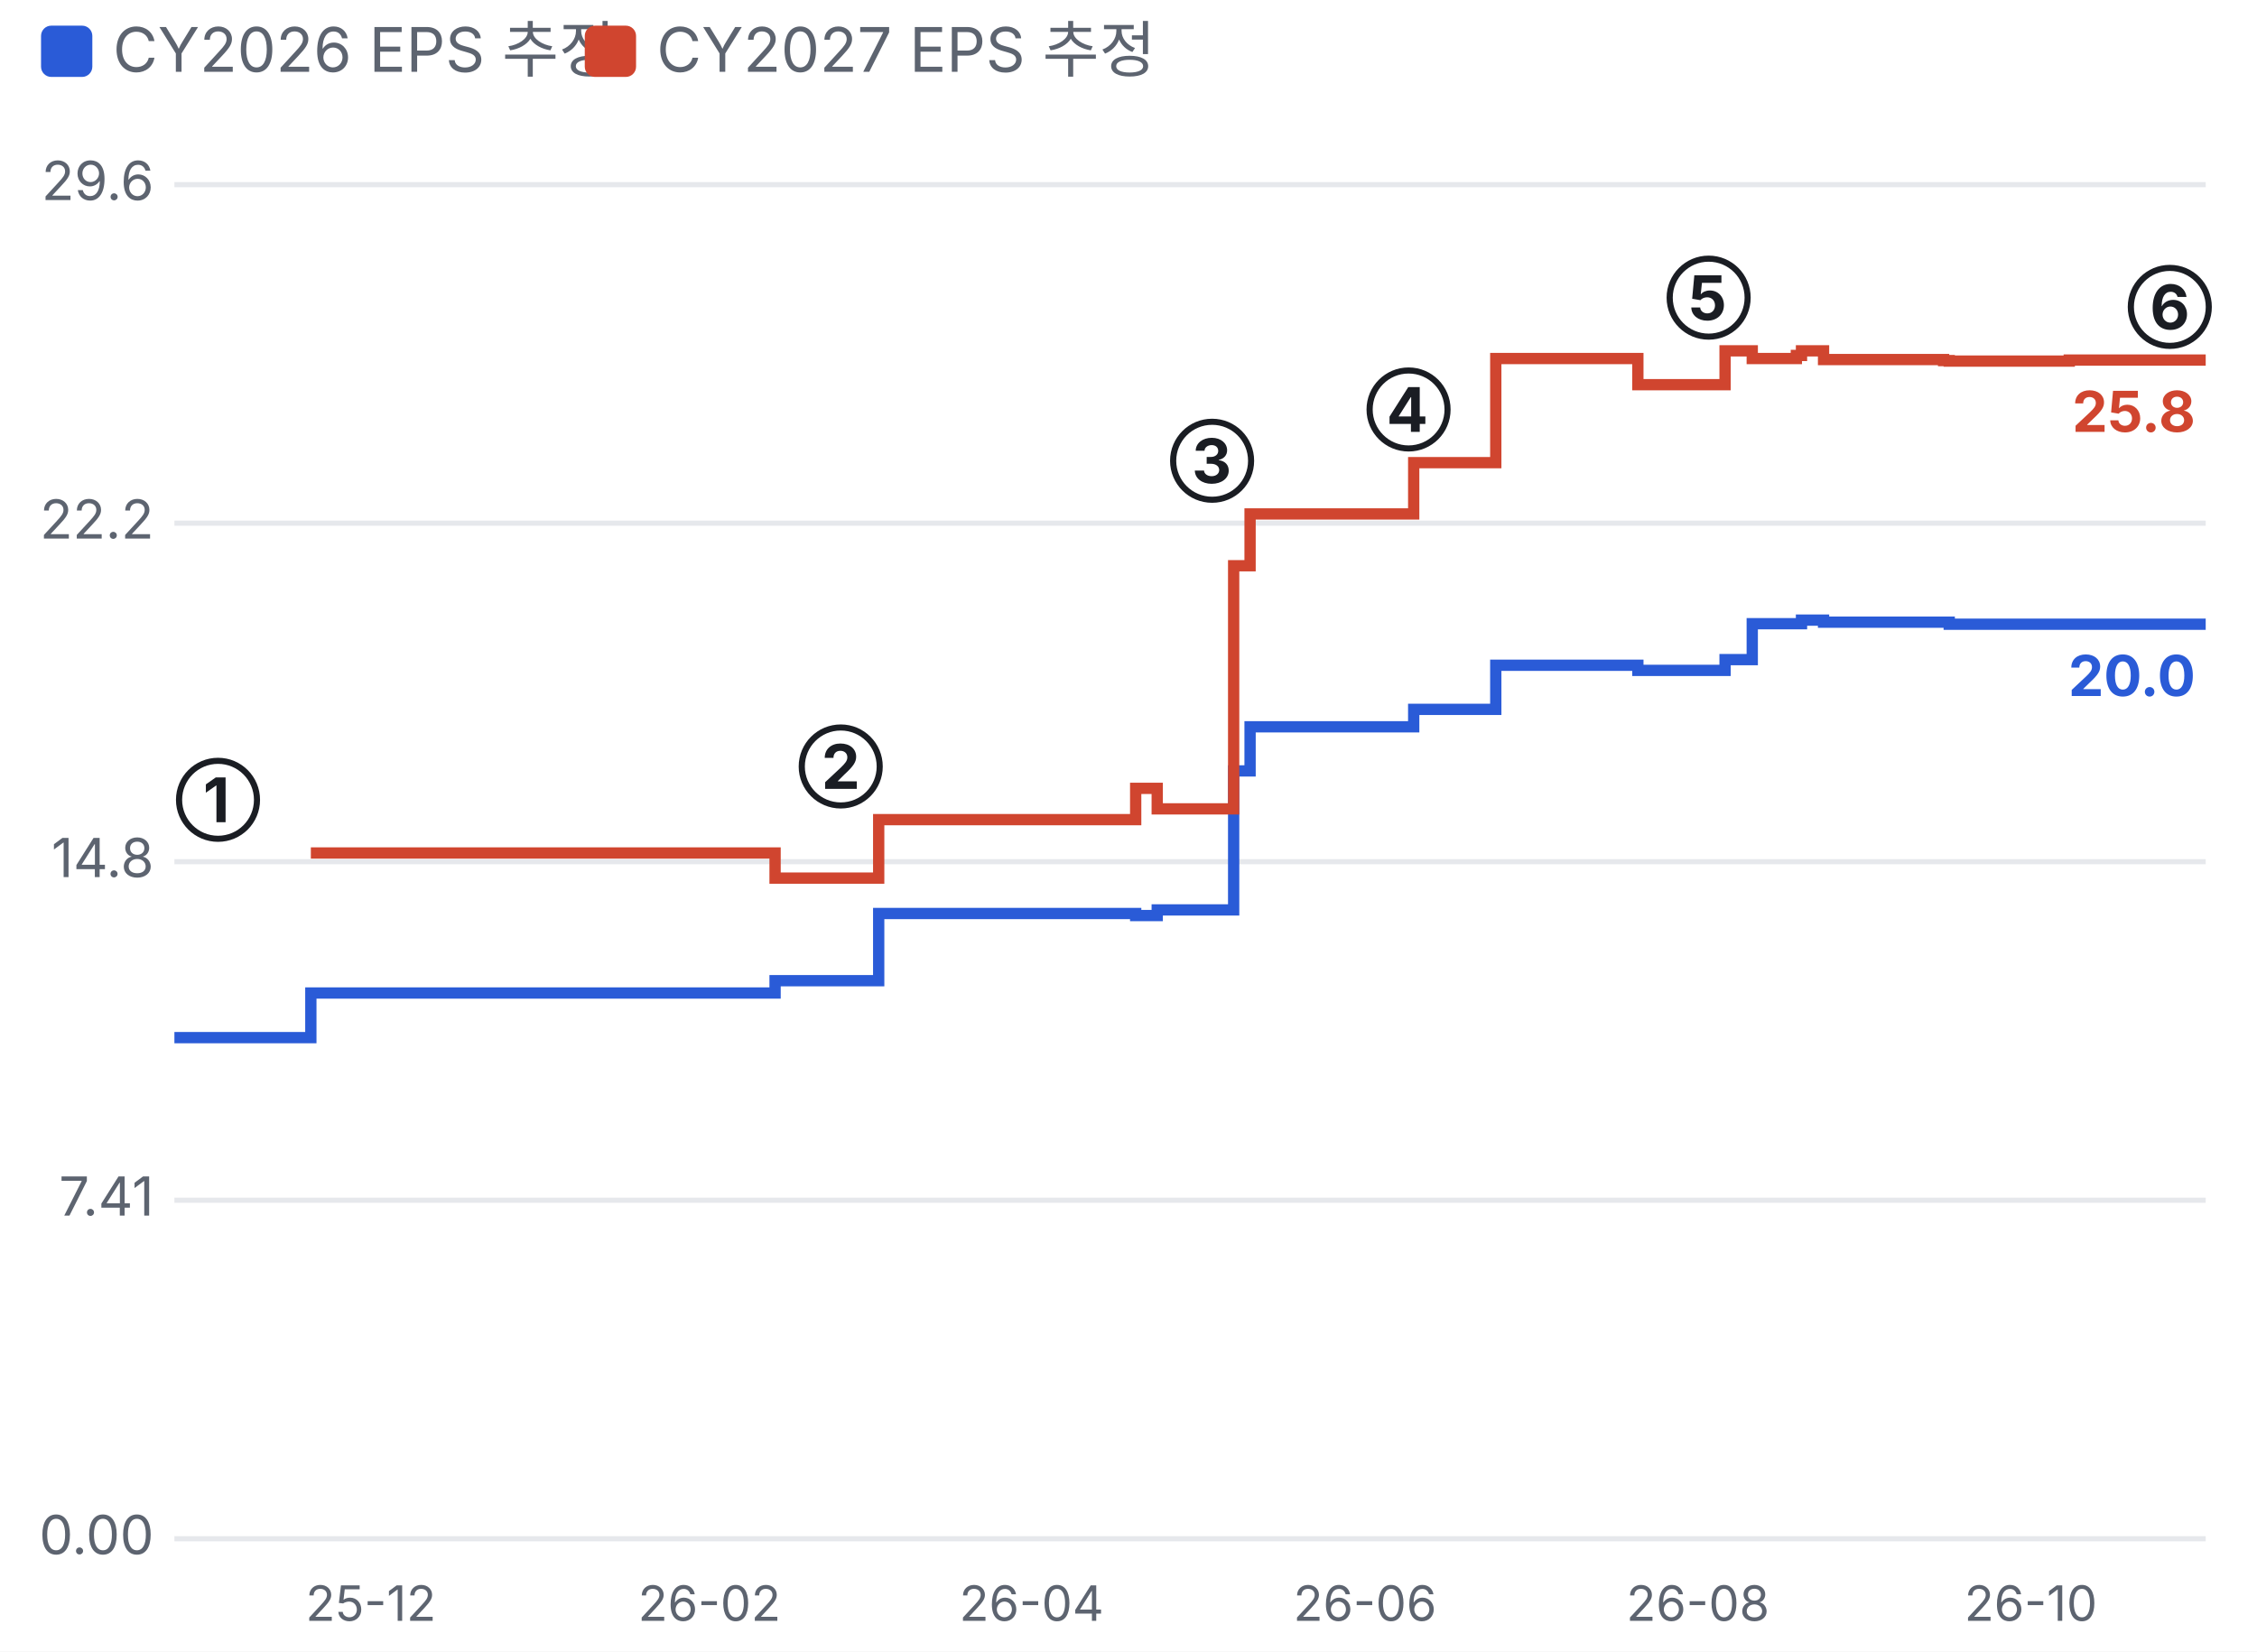
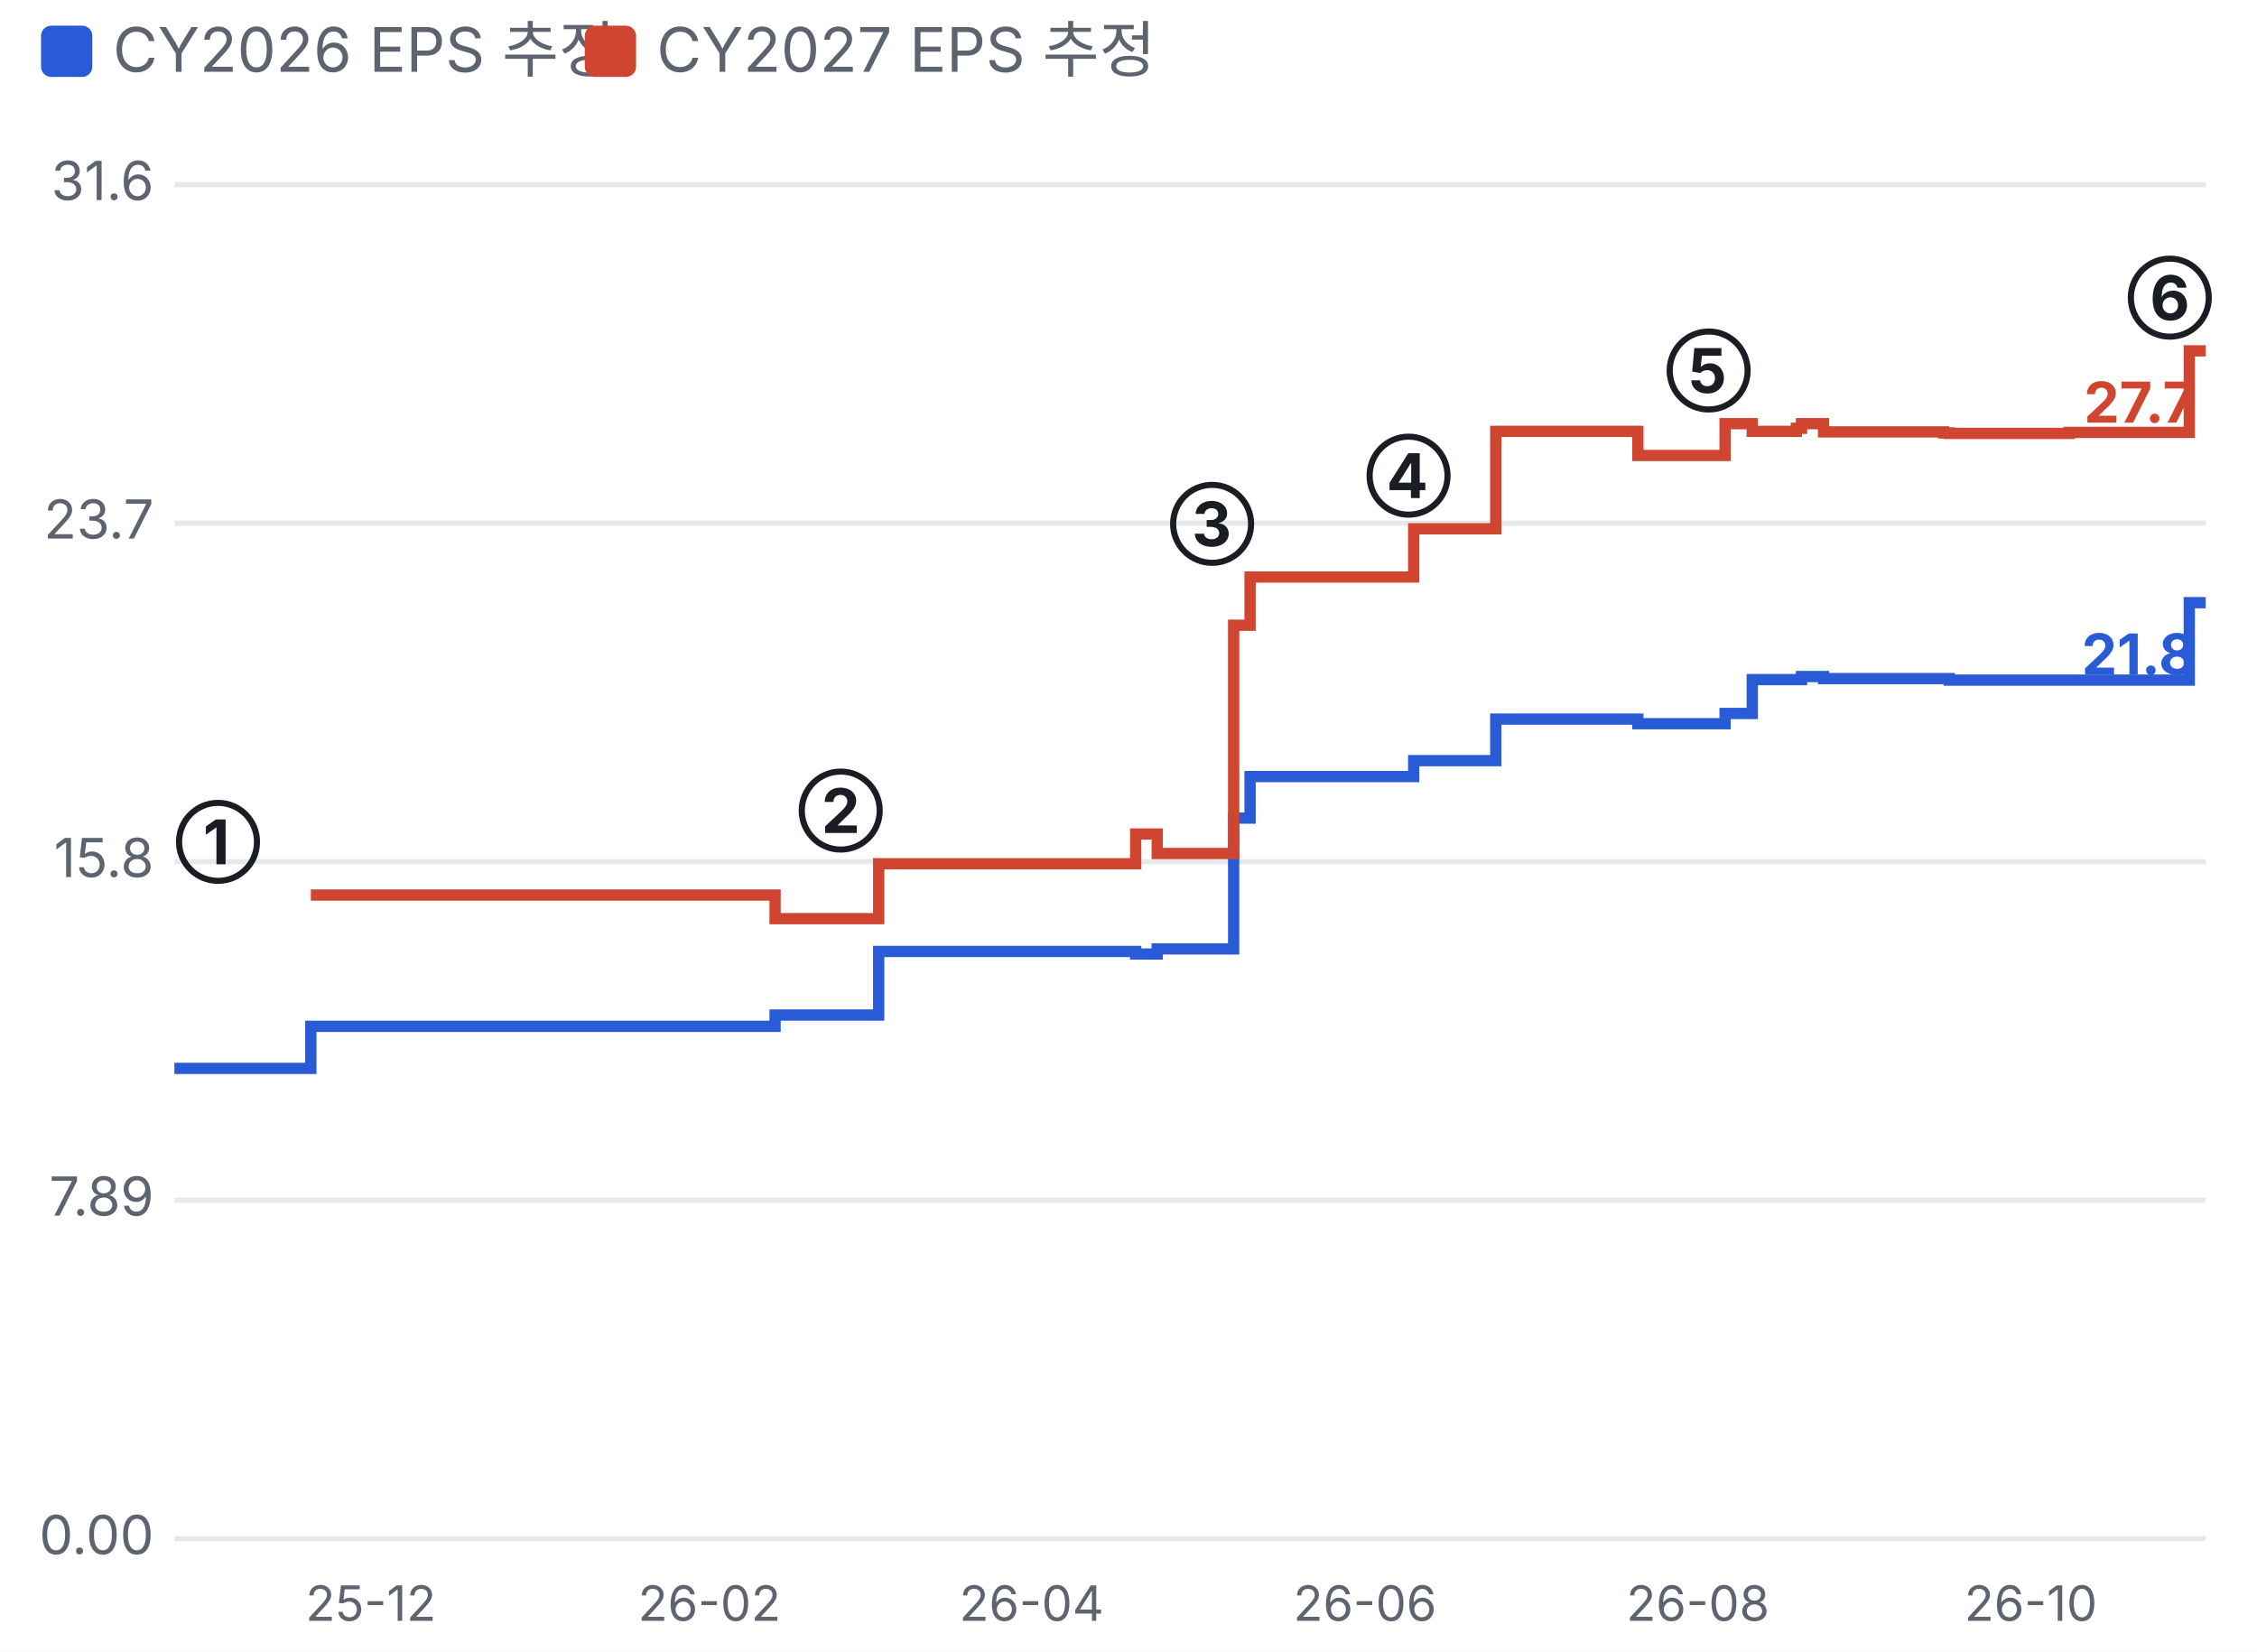
<svg xmlns="http://www.w3.org/2000/svg" viewBox="0 0 440 322" width="440" height="322">
  <style>text{fill:#5d6470;font-size:10.5px;font-family:-apple-system,'Apple SD Gothic Neo','Malgun Gothic',sans-serif}</style>
  <rect width="100%" height="100%" fill="#ffffff" />
  <rect x="8" y="5" width="10" height="10" rx="2" fill="#2a5bd7" />
  <text x="22" y="14" style="font-size:12px">CY2026 EPS 추정</text>
  <rect x="114" y="5" width="10" height="10" rx="2" fill="#d0452f" />
  <text x="128" y="14" style="font-size:12px">CY2027 EPS 추정</text>
  <g transform="translate(0,22)">
    <line x1="34" x2="430" y1="278.0" y2="278.0" stroke="#e6e8ec" />
    <text x="30" y="281.0" text-anchor="end">0.00</text>
    <line x1="34" x2="430" y1="212.0" y2="212.0" stroke="#e6e8ec" />
-     <text x="30" y="215.0" text-anchor="end">7.41</text>
+     <text x="30" y="215.0" text-anchor="end">7.89</text>
    <line x1="34" x2="430" y1="146.0" y2="146.0" stroke="#e6e8ec" />
-     <text x="30" y="149.0" text-anchor="end">14.8</text>
+     <text x="30" y="149.0" text-anchor="end">15.8</text>
    <line x1="34" x2="430" y1="80.0" y2="80.0" stroke="#e6e8ec" />
-     <text x="30" y="83.0" text-anchor="end">22.2</text>
+     <text x="30" y="83.0" text-anchor="end">23.7</text>
    <line x1="34" x2="430" y1="14.0" y2="14.0" stroke="#e6e8ec" />
-     <text x="30" y="17.0" text-anchor="end">29.6</text>
+     <text x="30" y="17.0" text-anchor="end">31.6</text>
    <text x="72.3" y="294" text-anchor="middle" style="font-size:9.5px">25-12</text>
    <text x="138.3" y="294" text-anchor="middle" style="font-size:9.5px">26-02</text>
    <text x="201.1" y="294" text-anchor="middle" style="font-size:9.5px">26-04</text>
    <text x="266.1" y="294" text-anchor="middle" style="font-size:9.5px">26-06</text>
    <text x="331.0" y="294" text-anchor="middle" style="font-size:9.5px">26-08</text>
    <text x="395.9" y="294" text-anchor="middle" style="font-size:9.5px">26-10</text>
-     <polyline fill="none" stroke="#2a5bd7" stroke-width="2.2" points="34.0,180.3 60.6,180.3 60.6,171.6 151.1,171.6 151.1,169.2 171.3,169.2 171.3,156.1 221.4,156.1 221.4,156.5 225.6,156.5 225.6,155.4 240.5,155.4 240.5,128.3 243.7,128.3 243.7,119.7 275.6,119.7 275.6,116.3 291.6,116.3 291.6,107.7 319.3,107.7 319.3,108.7 336.3,108.7 336.3,106.6 341.6,106.6 341.6,99.6 350.2,99.6 350.2,99.6 351.2,99.6 351.2,98.9 355.5,98.9 355.5,99.3 378.9,99.3 378.9,99.3 380.0,99.3 380.0,99.7 403.4,99.7 403.4,99.7 430.0,99.7" />
-     <text x="428.0" y="113.7" text-anchor="end" style="fill:#2a5bd7;font-size:11px;font-weight:700">20.0</text>
-     <polyline fill="none" stroke="#d0452f" stroke-width="2.2" points="60.6,144.3 151.1,144.3 151.1,149.2 171.3,149.2 171.3,137.8 221.4,137.8 221.4,131.7 225.6,131.7 225.6,135.7 240.5,135.7 240.5,88.3 243.7,88.3 243.7,78.2 275.6,78.2 275.6,68.2 291.6,68.2 291.6,47.9 319.3,47.9 319.3,53.0 336.3,53.0 336.3,46.4 341.6,46.4 341.6,47.9 350.2,47.9 350.2,47.3 351.2,47.3 351.2,46.4 355.5,46.4 355.5,48.1 378.9,48.1 378.9,48.3 380.0,48.3 380.0,48.4 403.4,48.4 403.4,48.2 430.0,48.2" />
-     <text x="428.0" y="62.2" text-anchor="end" style="fill:#d0452f;font-size:11px;font-weight:700">25.8</text>
-     <text x="42.5" y="138.3" text-anchor="middle" style="fill:#1a1d23;font-size:12px;font-weight:700">①</text>
-     <text x="163.9" y="131.8" text-anchor="middle" style="fill:#1a1d23;font-size:12px;font-weight:700">②</text>
-     <text x="236.3" y="72.2" text-anchor="middle" style="fill:#1a1d23;font-size:12px;font-weight:700">③</text>
-     <text x="274.6" y="62.2" text-anchor="middle" style="fill:#1a1d23;font-size:12px;font-weight:700">④</text>
-     <text x="333.1" y="40.4" text-anchor="middle" style="fill:#1a1d23;font-size:12px;font-weight:700">⑤</text>
-     <text x="423.0" y="42.2" text-anchor="middle" style="fill:#1a1d23;font-size:12px;font-weight:700">⑥</text>
+     <polyline fill="none" stroke="#2a5bd7" stroke-width="2.2" points="34.0,186.3 60.6,186.3 60.6,178.1 151.1,178.1 151.1,175.9 171.3,175.9 171.3,163.5 221.4,163.5 221.4,164.0 225.6,164.0 225.6,163.0 240.5,163.0 240.5,137.5 243.7,137.5 243.7,129.4 275.6,129.4 275.6,126.3 291.6,126.3 291.6,118.2 319.3,118.2 319.3,119.1 336.3,119.1 336.3,117.1 341.6,117.1 341.6,110.5 350.2,110.5 350.2,110.5 351.2,110.5 351.2,109.9 355.5,109.9 355.5,110.3 378.9,110.3 378.9,110.3 380.0,110.3 380.0,110.6 403.4,110.6 403.4,110.6 426.8,110.6 426.8,95.5 430.0,95.5" />
+     <text x="428.0" y="109.5" text-anchor="end" style="fill:#2a5bd7;font-size:11px;font-weight:700">21.8</text>
+     <polyline fill="none" stroke="#d0452f" stroke-width="2.2" points="60.6,152.5 151.1,152.5 151.1,157.1 171.3,157.1 171.3,146.4 221.4,146.4 221.4,140.6 225.6,140.6 225.6,144.4 240.5,144.4 240.5,99.9 243.7,99.9 243.7,90.5 275.6,90.5 275.6,81.1 291.6,81.1 291.6,62.1 319.3,62.1 319.3,66.8 336.3,66.8 336.3,60.6 341.6,60.6 341.6,62.1 350.2,62.1 350.2,61.5 351.2,61.5 351.2,60.6 355.5,60.6 355.5,62.2 378.9,62.2 378.9,62.4 380.0,62.4 380.0,62.5 403.4,62.5 403.4,62.3 426.8,62.3 426.8,46.4 430.0,46.4" />
+     <text x="428.0" y="60.4" text-anchor="end" style="fill:#d0452f;font-size:11px;font-weight:700">27.7</text>
+     <text x="42.5" y="146.5" text-anchor="middle" style="fill:#1a1d23;font-size:12px;font-weight:700">①</text>
+     <text x="163.9" y="140.4" text-anchor="middle" style="fill:#1a1d23;font-size:12px;font-weight:700">②</text>
+     <text x="236.3" y="84.5" text-anchor="middle" style="fill:#1a1d23;font-size:12px;font-weight:700">③</text>
+     <text x="274.6" y="75.1" text-anchor="middle" style="fill:#1a1d23;font-size:12px;font-weight:700">④</text>
+     <text x="333.1" y="54.6" text-anchor="middle" style="fill:#1a1d23;font-size:12px;font-weight:700">⑤</text>
+     <text x="423.0" y="40.4" text-anchor="middle" style="fill:#1a1d23;font-size:12px;font-weight:700">⑥</text>
  </g>
</svg>
